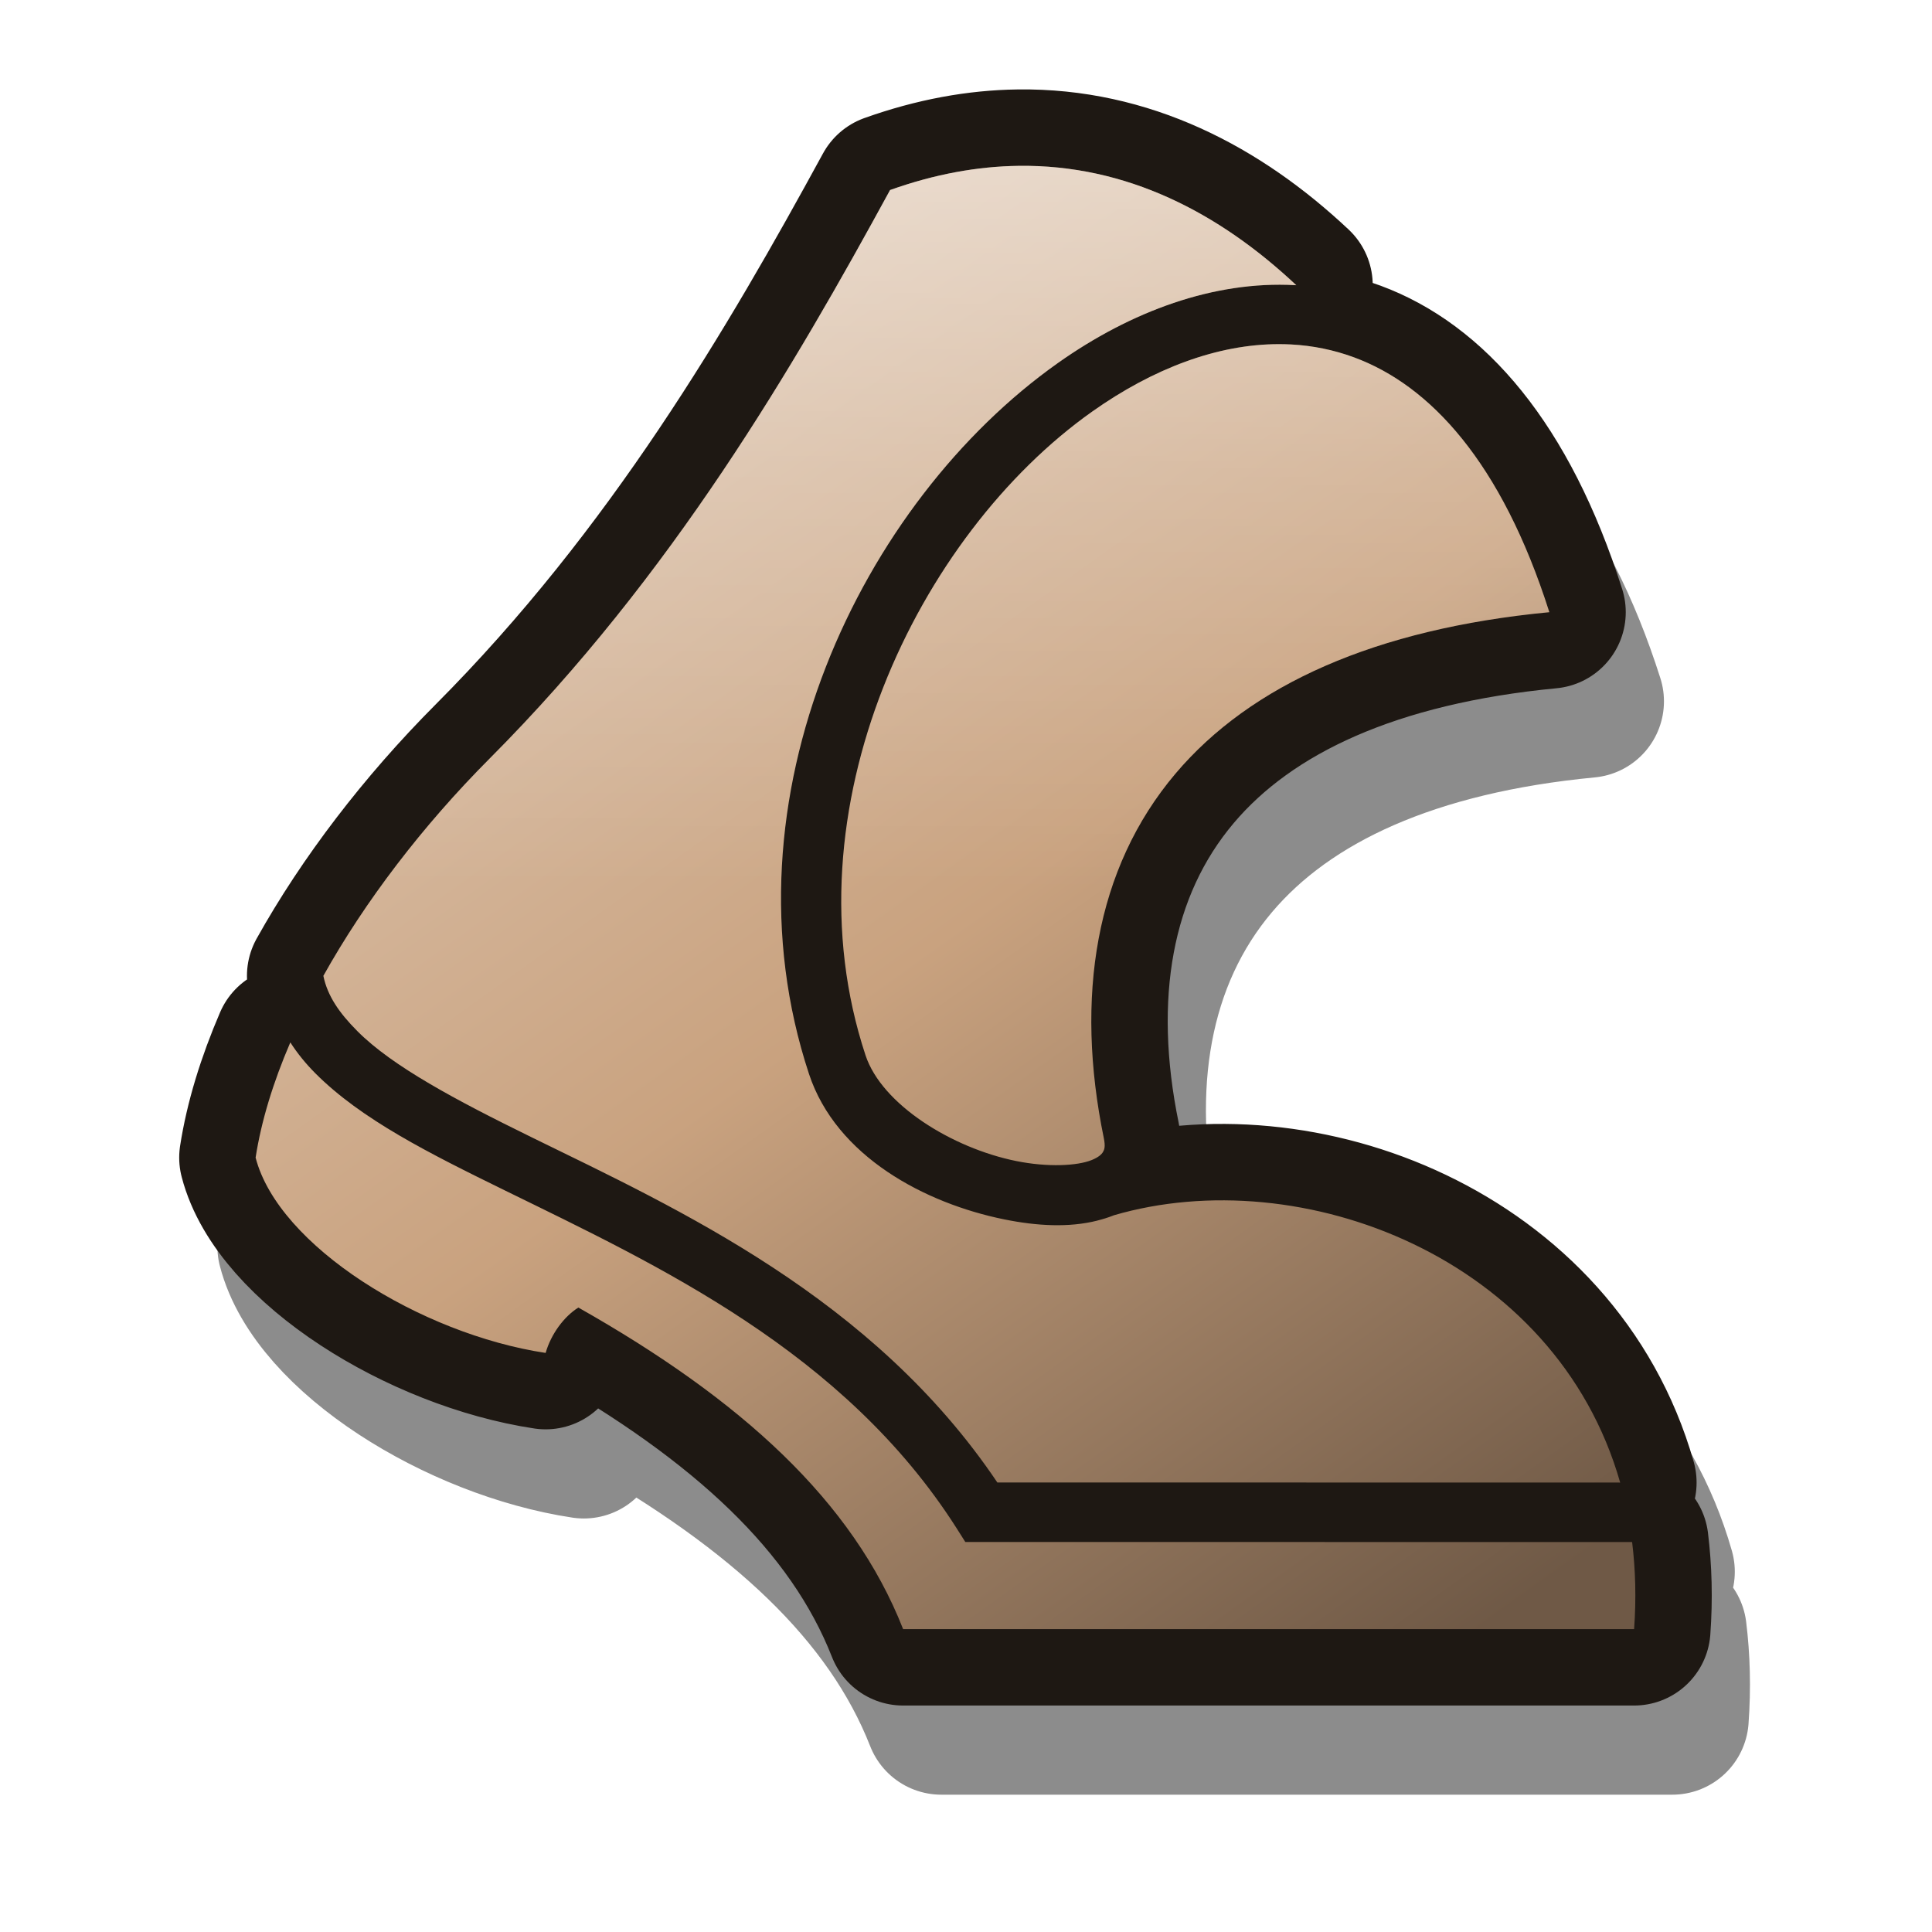
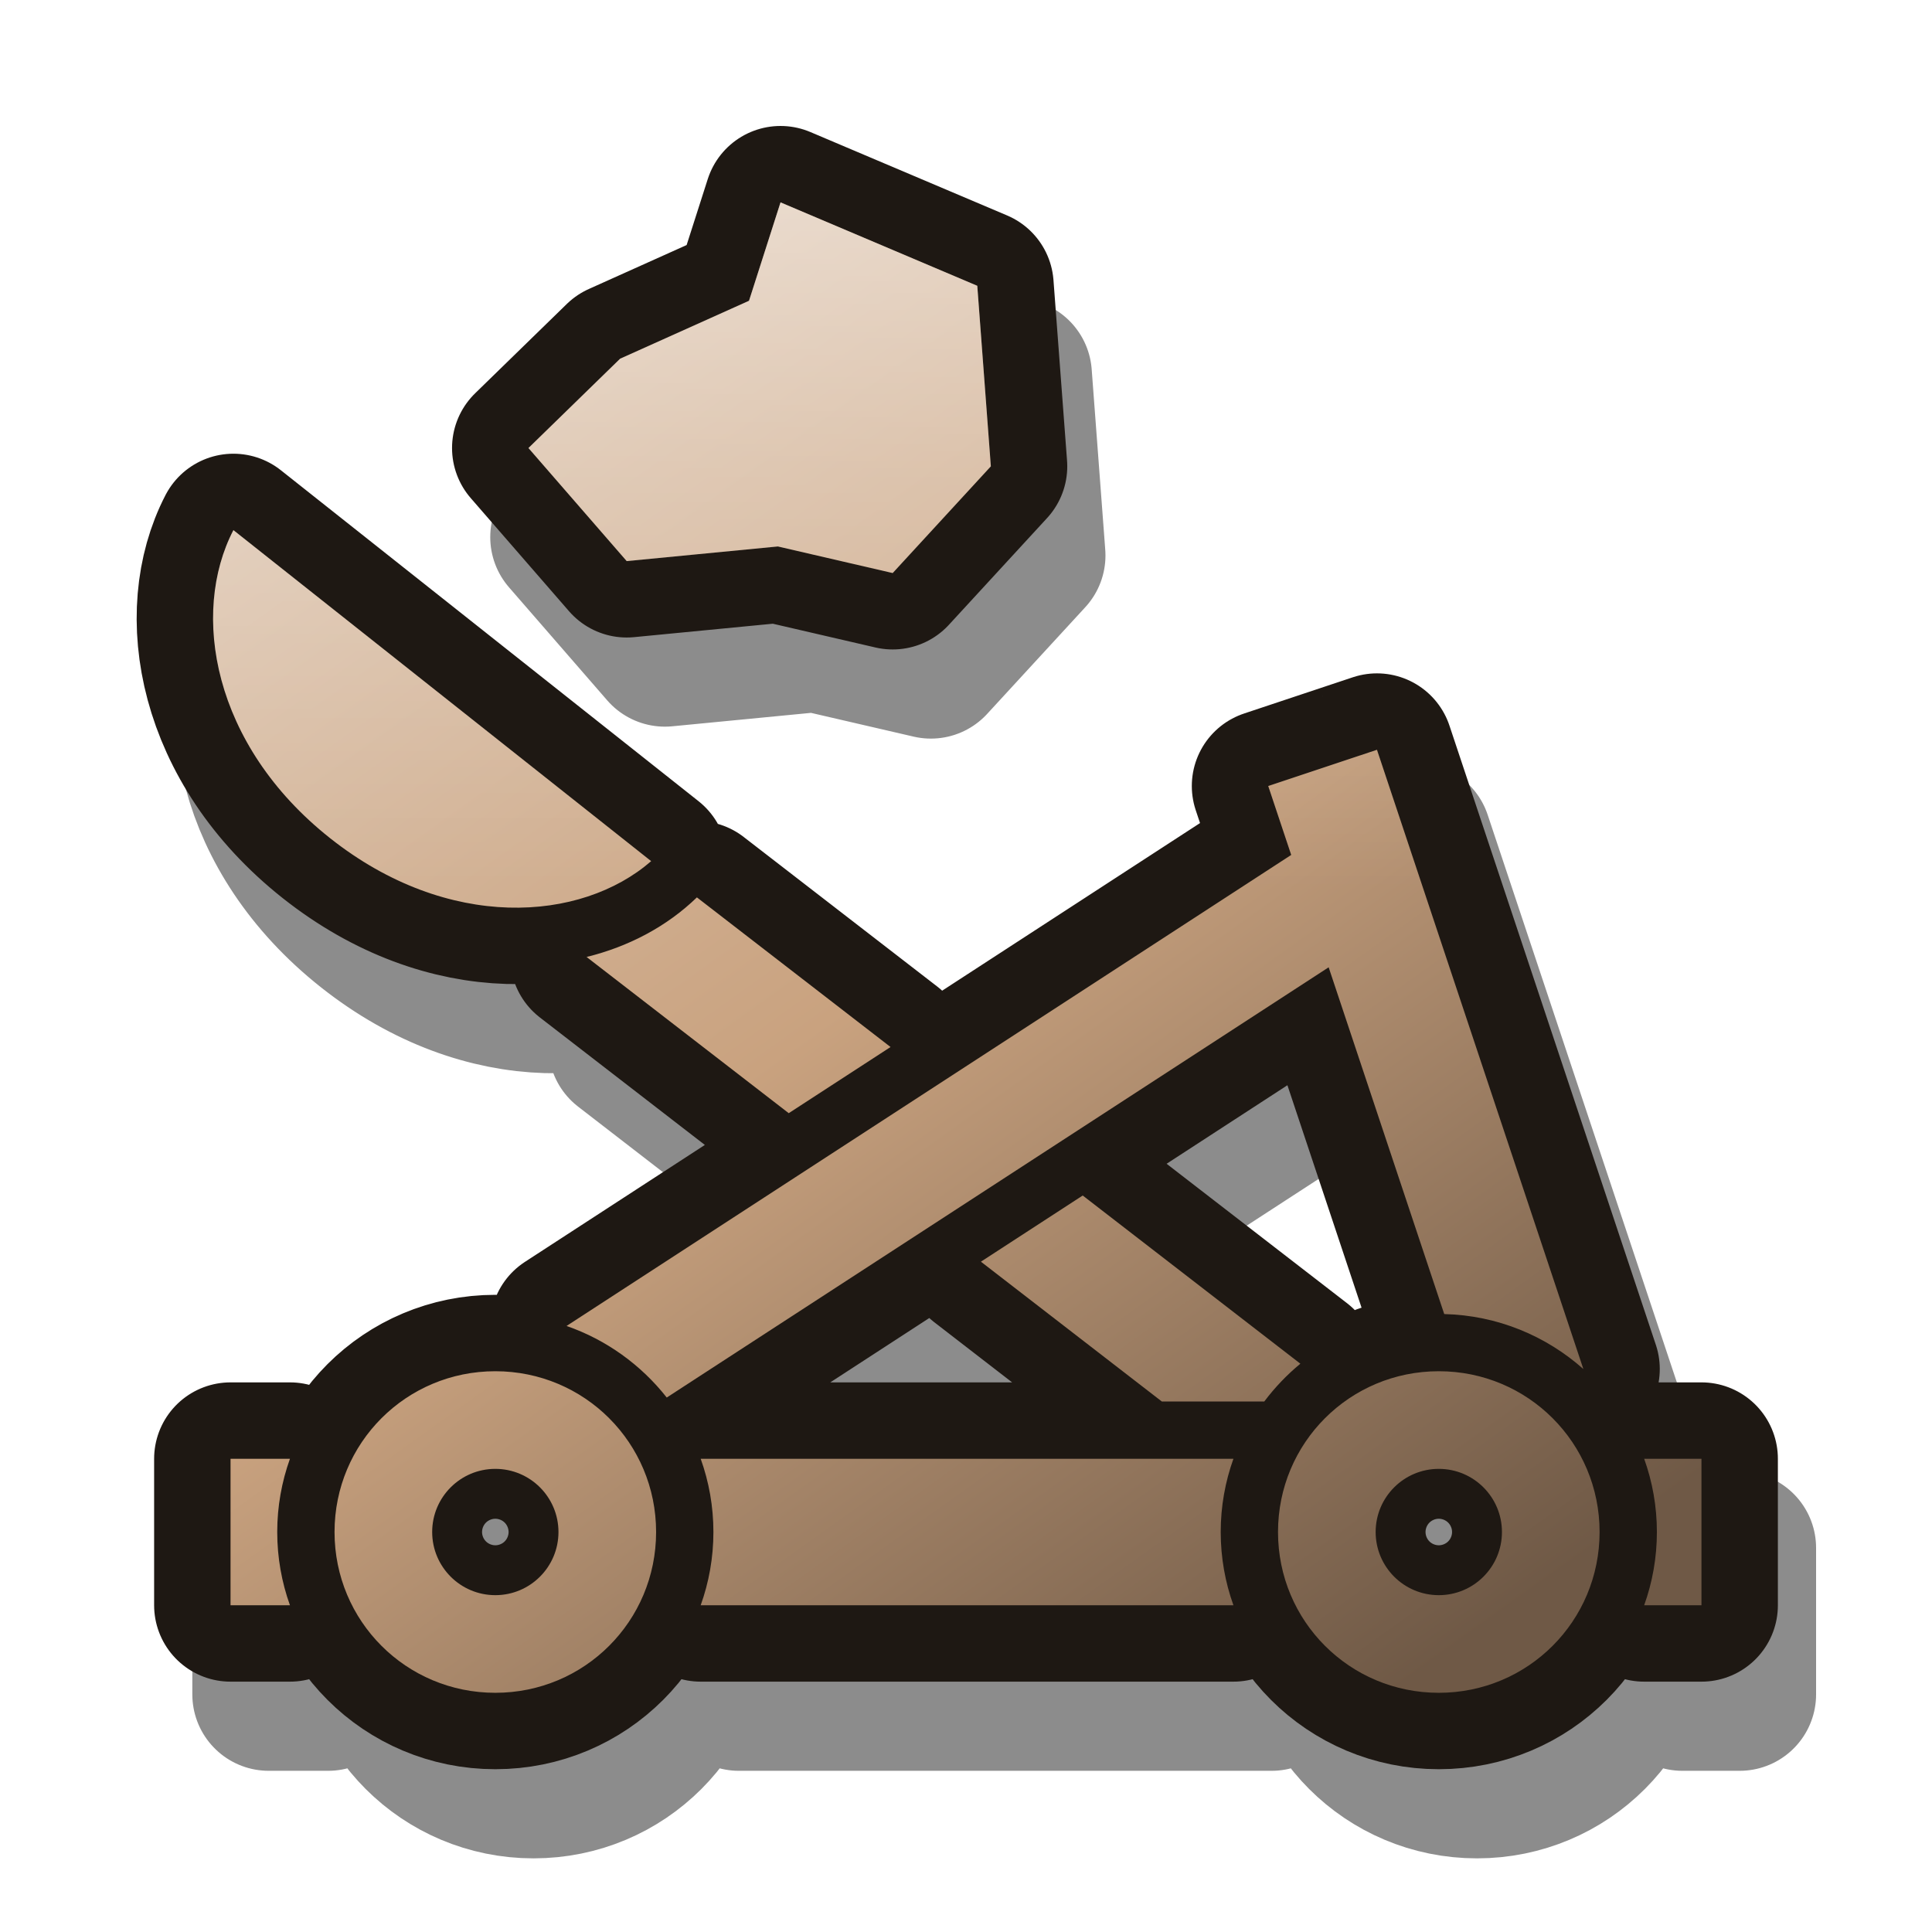
<svg xmlns="http://www.w3.org/2000/svg" viewBox="0 0 512 512">
  <defs>
    <linearGradient id="g-main" gradientUnits="userSpaceOnUse" x1="96" y1="32" x2="416" y2="480">
      <stop offset="0" stop-color="#e1ccb9" />
      <stop offset="0.5" stop-color="#c9a27f" />
      <stop offset="1" stop-color="#6f5946" />
    </linearGradient>
    <linearGradient id="r-main" gradientUnits="userSpaceOnUse" x1="0" y1="0" x2="0" y2="512">
      <stop offset="0" stop-color="#fff" stop-opacity="0.45" />
      <stop offset="0.22" stop-color="#fff" stop-opacity="0.2" />
      <stop offset="0.48" stop-color="#fff" stop-opacity="0" />
    </linearGradient>
    <clipPath id="c-main">
-       <path d="M272.5 18.906c-12.775.17-26.23 2.553-40.344 7.594-30.165 55.31-68.313 120.904-125.72 178.5-21.19 21.26-39.23 44.94-52.28 68.313 1.294 6.312 4.984 11.65 10.72 17.406 10.992 11.032 30.86 21.618 54.593 33.25 46.313 22.695 107.284 50.39 146.374 108.467l195.625.032c-20.198-70.834-100.276-101.12-159.064-83.94-.073.03-.145.066-.22.095-1.61.633-3.27 1.138-4.967 1.563-.024.005-.04.025-.064.03-8.86 2.204-18.82 1.68-29.125-.406-24.79-5.02-52.76-19.695-61.342-45.687-28.615-86.673 16.65-179.742 78.156-223.28 23.064-16.328 49.06-25.848 74.47-24.47.144.008.29.023.436.03-24.19-22.74-53.33-37.95-87.25-37.5zm81.75 56c-19.213.01-39.414 7.59-58.625 21.188-54.644 38.682-96.652 125.024-71.188 202.156 5.127 15.53 27.25 29.162 47.282 33.22 10.015 2.027 19.218 1.518 23.717-.283 2.25-.9 3.173-1.84 3.594-2.562.422-.72.81-1.663.25-4.375-9.08-44.167-2.743-84.61 22.533-114.47 23.586-27.863 62.753-45.462 117.406-50.686-15.014-47.145-37.47-71.226-61.314-80.03-6.407-2.368-13.032-3.706-19.812-4.064-1.272-.067-2.563-.094-3.844-.094zM43.78 294.22c-5.405 12.554-9.136 24.756-10.905 36.186 7.178 27.76 51.898 55.43 91.094 61.344 1.703-5.973 5.832-11.475 10.28-14.25 51.01 28.844 86.18 60.704 102 101h229.594c.697-9.613.44-18.712-.625-27.344l-204.314-.03h-5.125l-2.75-4.345c-35.405-55.575-93.93-82.58-141.78-106.03-23.925-11.724-45.17-22.336-59.625-36.844-2.978-2.99-5.618-6.225-7.844-9.687z" />
+       <path d="M197.746 30.38l-9.898 30.905-40.485 18.194-28.79 28.055 30.855 35.512 47.486-4.596 36.06 8.35 30.83-33.52-4.263-56.7-61.794-26.2zM25.902 133.32c-13.472 25.957-6.665 67.412 30.356 96.746 37.04 29.35 78.807 26.396 100.855 7.223L25.903 133.32zm359.174 68.99l-34.152 11.38 7.217 21.65-227.6 147.94c12.527 4.355 23.416 12.25 31.466 22.484L369.904 270.63l36.303 108.913c16.727.414 31.995 6.866 43.7 17.264l-64.83-194.498zM171.484 248.67c-9.358 9.058-21.296 15.425-34.656 18.715l63.496 49.064L232.3 295.67l-60.816-46.996zM292.66 342.31l-31.976 20.784L317.504 407h32.183c3.296-4.39 7.104-8.377 11.336-11.865L292.66 342.31zM108.166 397.5c-27.997 0-50.5 22.503-50.5 50.5s22.503 50.5 50.5 50.5 50.5-22.503 50.5-50.5-22.503-50.5-50.5-50.5zm296.334 0c-27.997 0-50.5 22.503-50.5 50.5s22.503 50.5 50.5 50.5S455 475.997 455 448s-22.503-50.5-50.5-50.5zM25 425v46h18.66c-2.58-7.196-3.994-14.937-3.994-23s1.415-15.804 3.994-23H25zm147.672 0c2.58 7.196 3.994 14.937 3.994 23s-1.415 15.804-3.994 23h167.322c-2.58-7.196-3.994-14.937-3.994-23s1.415-15.804 3.994-23H172.672zm296.334 0c2.58 7.196 3.994 14.937 3.994 23s-1.415 15.804-3.994 23H487v-46h-17.994zm-360.84 3.166A19.833 19.833 0 0 1 128 448a19.833 19.833 0 0 1-19.834 19.834A19.833 19.833 0 0 1 88.334 448a19.833 19.833 0 0 1 19.832-19.834zm296.334 0A19.833 19.833 0 0 1 424.334 448a19.833 19.833 0 0 1-19.834 19.834A19.833 19.833 0 0 1 384.666 448a19.833 19.833 0 0 1 19.834-19.834z" />
    </clipPath>
  </defs>
  <g transform="translate(40 28) scale(0.84375)">
    <g opacity="0.45" transform="translate(12 28)">
-       <path d="M272.5 18.906c-12.775.17-26.23 2.553-40.344 7.594-30.165 55.31-68.313 120.904-125.72 178.5-21.19 21.26-39.23 44.94-52.28 68.313 1.294 6.312 4.984 11.65 10.72 17.406 10.992 11.032 30.86 21.618 54.593 33.25 46.313 22.695 107.284 50.39 146.374 108.467l195.625.032c-20.198-70.834-100.276-101.12-159.064-83.94-.073.03-.145.066-.22.095-1.61.633-3.27 1.138-4.967 1.563-.024.005-.04.025-.064.03-8.86 2.204-18.82 1.68-29.125-.406-24.79-5.02-52.76-19.695-61.342-45.687-28.615-86.673 16.65-179.742 78.156-223.28 23.064-16.328 49.06-25.848 74.47-24.47.144.008.29.023.436.03-24.19-22.74-53.33-37.95-87.25-37.5zm81.75 56c-19.213.01-39.414 7.59-58.625 21.188-54.644 38.682-96.652 125.024-71.188 202.156 5.127 15.53 27.25 29.162 47.282 33.22 10.015 2.027 19.218 1.518 23.717-.283 2.25-.9 3.173-1.84 3.594-2.562.422-.72.81-1.663.25-4.375-9.08-44.167-2.743-84.61 22.533-114.47 23.586-27.863 62.753-45.462 117.406-50.686-15.014-47.145-37.47-71.226-61.314-80.03-6.407-2.368-13.032-3.706-19.812-4.064-1.272-.067-2.563-.094-3.844-.094zM43.78 294.22c-5.405 12.554-9.136 24.756-10.905 36.186 7.178 27.76 51.898 55.43 91.094 61.344 1.703-5.973 5.832-11.475 10.28-14.25 51.01 28.844 86.18 60.704 102 101h229.594c.697-9.613.44-18.712-.625-27.344l-204.314-.03h-5.125l-2.75-4.345c-35.405-55.575-93.93-82.58-141.78-106.03-23.925-11.724-45.17-22.336-59.625-36.844-2.978-2.99-5.618-6.225-7.844-9.687z" fill="#000" stroke="#000" stroke-width="48" stroke-linejoin="round" />
+       <path d="M197.746 30.38l-9.898 30.905-40.485 18.194-28.79 28.055 30.855 35.512 47.486-4.596 36.06 8.35 30.83-33.52-4.263-56.7-61.794-26.2zM25.902 133.32c-13.472 25.957-6.665 67.412 30.356 96.746 37.04 29.35 78.807 26.396 100.855 7.223L25.903 133.32zm359.174 68.99l-34.152 11.38 7.217 21.65-227.6 147.94c12.527 4.355 23.416 12.25 31.466 22.484L369.904 270.63l36.303 108.913c16.727.414 31.995 6.866 43.7 17.264l-64.83-194.498zM171.484 248.67c-9.358 9.058-21.296 15.425-34.656 18.715l63.496 49.064L232.3 295.67l-60.816-46.996zM292.66 342.31l-31.976 20.784L317.504 407h32.183c3.296-4.39 7.104-8.377 11.336-11.865L292.66 342.31zM108.166 397.5c-27.997 0-50.5 22.503-50.5 50.5s22.503 50.5 50.5 50.5 50.5-22.503 50.5-50.5-22.503-50.5-50.5-50.5zm296.334 0c-27.997 0-50.5 22.503-50.5 50.5s22.503 50.5 50.5 50.5S455 475.997 455 448s-22.503-50.5-50.5-50.5zM25 425v46h18.66c-2.58-7.196-3.994-14.937-3.994-23s1.415-15.804 3.994-23H25zm147.672 0c2.58 7.196 3.994 14.937 3.994 23s-1.415 15.804-3.994 23h167.322c-2.58-7.196-3.994-14.937-3.994-23s1.415-15.804 3.994-23H172.672zm296.334 0c2.58 7.196 3.994 14.937 3.994 23s-1.415 15.804-3.994 23H487v-46h-17.994zm-360.84 3.166A19.833 19.833 0 0 1 128 448a19.833 19.833 0 0 1-19.834 19.834A19.833 19.833 0 0 1 88.334 448a19.833 19.833 0 0 1 19.832-19.834zm296.334 0A19.833 19.833 0 0 1 424.334 448a19.833 19.833 0 0 1-19.834 19.834A19.833 19.833 0 0 1 384.666 448a19.833 19.833 0 0 1 19.834-19.834z" fill="#000" stroke="#000" stroke-width="48" stroke-linejoin="round" />
    </g>
-     <path d="M272.5 18.906c-12.775.17-26.23 2.553-40.344 7.594-30.165 55.31-68.313 120.904-125.72 178.5-21.19 21.26-39.23 44.94-52.28 68.313 1.294 6.312 4.984 11.65 10.72 17.406 10.992 11.032 30.86 21.618 54.593 33.25 46.313 22.695 107.284 50.39 146.374 108.467l195.625.032c-20.198-70.834-100.276-101.12-159.064-83.94-.073.03-.145.066-.22.095-1.61.633-3.27 1.138-4.967 1.563-.024.005-.04.025-.064.03-8.86 2.204-18.82 1.68-29.125-.406-24.79-5.02-52.76-19.695-61.342-45.687-28.615-86.673 16.65-179.742 78.156-223.28 23.064-16.328 49.06-25.848 74.47-24.47.144.008.29.023.436.03-24.19-22.74-53.33-37.95-87.25-37.5zm81.75 56c-19.213.01-39.414 7.59-58.625 21.188-54.644 38.682-96.652 125.024-71.188 202.156 5.127 15.53 27.25 29.162 47.282 33.22 10.015 2.027 19.218 1.518 23.717-.283 2.25-.9 3.173-1.84 3.594-2.562.422-.72.81-1.663.25-4.375-9.08-44.167-2.743-84.61 22.533-114.47 23.586-27.863 62.753-45.462 117.406-50.686-15.014-47.145-37.47-71.226-61.314-80.03-6.407-2.368-13.032-3.706-19.812-4.064-1.272-.067-2.563-.094-3.844-.094zM43.78 294.22c-5.405 12.554-9.136 24.756-10.905 36.186 7.178 27.76 51.898 55.43 91.094 61.344 1.703-5.973 5.832-11.475 10.28-14.25 51.01 28.844 86.18 60.704 102 101h229.594c.697-9.613.44-18.712-.625-27.344l-204.314-.03h-5.125l-2.75-4.345c-35.405-55.575-93.93-82.58-141.78-106.03-23.925-11.724-45.17-22.336-59.625-36.844-2.978-2.99-5.618-6.225-7.844-9.687z" fill="#1e1813" stroke="#1e1813" stroke-width="48" stroke-linejoin="round" stroke-linecap="round" />
-     <path d="M272.5 18.906c-12.775.17-26.23 2.553-40.344 7.594-30.165 55.31-68.313 120.904-125.72 178.5-21.19 21.26-39.23 44.94-52.28 68.313 1.294 6.312 4.984 11.65 10.72 17.406 10.992 11.032 30.86 21.618 54.593 33.25 46.313 22.695 107.284 50.39 146.374 108.467l195.625.032c-20.198-70.834-100.276-101.12-159.064-83.94-.073.03-.145.066-.22.095-1.61.633-3.27 1.138-4.967 1.563-.024.005-.04.025-.064.03-8.86 2.204-18.82 1.68-29.125-.406-24.79-5.02-52.76-19.695-61.342-45.687-28.615-86.673 16.65-179.742 78.156-223.28 23.064-16.328 49.06-25.848 74.47-24.47.144.008.29.023.436.03-24.19-22.74-53.33-37.95-87.25-37.5zm81.75 56c-19.213.01-39.414 7.59-58.625 21.188-54.644 38.682-96.652 125.024-71.188 202.156 5.127 15.53 27.25 29.162 47.282 33.22 10.015 2.027 19.218 1.518 23.717-.283 2.25-.9 3.173-1.84 3.594-2.562.422-.72.81-1.663.25-4.375-9.08-44.167-2.743-84.61 22.533-114.47 23.586-27.863 62.753-45.462 117.406-50.686-15.014-47.145-37.47-71.226-61.314-80.03-6.407-2.368-13.032-3.706-19.812-4.064-1.272-.067-2.563-.094-3.844-.094zM43.78 294.22c-5.405 12.554-9.136 24.756-10.905 36.186 7.178 27.76 51.898 55.43 91.094 61.344 1.703-5.973 5.832-11.475 10.28-14.25 51.01 28.844 86.18 60.704 102 101h229.594c.697-9.613.44-18.712-.625-27.344l-204.314-.03h-5.125l-2.75-4.345c-35.405-55.575-93.93-82.58-141.78-106.03-23.925-11.724-45.17-22.336-59.625-36.844-2.978-2.99-5.618-6.225-7.844-9.687z" fill="url(#g-main)" />
+     <path d="M197.746 30.38l-9.898 30.905-40.485 18.194-28.79 28.055 30.855 35.512 47.486-4.596 36.06 8.35 30.83-33.52-4.263-56.7-61.794-26.2zM25.902 133.32c-13.472 25.957-6.665 67.412 30.356 96.746 37.04 29.35 78.807 26.396 100.855 7.223L25.903 133.32zm359.174 68.99l-34.152 11.38 7.217 21.65-227.6 147.94c12.527 4.355 23.416 12.25 31.466 22.484L369.904 270.63l36.303 108.913c16.727.414 31.995 6.866 43.7 17.264l-64.83-194.498zM171.484 248.67c-9.358 9.058-21.296 15.425-34.656 18.715l63.496 49.064L232.3 295.67l-60.816-46.996zM292.66 342.31l-31.976 20.784L317.504 407h32.183c3.296-4.39 7.104-8.377 11.336-11.865L292.66 342.31zM108.166 397.5c-27.997 0-50.5 22.503-50.5 50.5s22.503 50.5 50.5 50.5 50.5-22.503 50.5-50.5-22.503-50.5-50.5-50.5zm296.334 0c-27.997 0-50.5 22.503-50.5 50.5s22.503 50.5 50.5 50.5S455 475.997 455 448s-22.503-50.5-50.5-50.5zM25 425v46h18.66c-2.58-7.196-3.994-14.937-3.994-23s1.415-15.804 3.994-23H25zm147.672 0c2.58 7.196 3.994 14.937 3.994 23s-1.415 15.804-3.994 23h167.322c-2.58-7.196-3.994-14.937-3.994-23s1.415-15.804 3.994-23H172.672zm296.334 0c2.58 7.196 3.994 14.937 3.994 23s-1.415 15.804-3.994 23H487v-46h-17.994zm-360.84 3.166A19.833 19.833 0 0 1 128 448a19.833 19.833 0 0 1-19.834 19.834A19.833 19.833 0 0 1 88.334 448a19.833 19.833 0 0 1 19.832-19.834zm296.334 0A19.833 19.833 0 0 1 424.334 448a19.833 19.833 0 0 1-19.834 19.834A19.833 19.833 0 0 1 384.666 448a19.833 19.833 0 0 1 19.834-19.834z" fill="#1e1813" stroke="#1e1813" stroke-width="48" stroke-linejoin="round" stroke-linecap="round" />
+     <path d="M197.746 30.38l-9.898 30.905-40.485 18.194-28.79 28.055 30.855 35.512 47.486-4.596 36.06 8.35 30.83-33.52-4.263-56.7-61.794-26.2zM25.902 133.32c-13.472 25.957-6.665 67.412 30.356 96.746 37.04 29.35 78.807 26.396 100.855 7.223L25.903 133.32zm359.174 68.99l-34.152 11.38 7.217 21.65-227.6 147.94c12.527 4.355 23.416 12.25 31.466 22.484L369.904 270.63l36.303 108.913c16.727.414 31.995 6.866 43.7 17.264l-64.83-194.498zM171.484 248.67c-9.358 9.058-21.296 15.425-34.656 18.715l63.496 49.064L232.3 295.67l-60.816-46.996zM292.66 342.31l-31.976 20.784L317.504 407h32.183c3.296-4.39 7.104-8.377 11.336-11.865L292.66 342.31zM108.166 397.5c-27.997 0-50.5 22.503-50.5 50.5s22.503 50.5 50.5 50.5 50.5-22.503 50.5-50.5-22.503-50.5-50.5-50.5zm296.334 0c-27.997 0-50.5 22.503-50.5 50.5s22.503 50.5 50.5 50.5S455 475.997 455 448s-22.503-50.5-50.5-50.5zM25 425v46h18.66c-2.58-7.196-3.994-14.937-3.994-23s1.415-15.804 3.994-23H25zm147.672 0c2.58 7.196 3.994 14.937 3.994 23s-1.415 15.804-3.994 23h167.322c-2.58-7.196-3.994-14.937-3.994-23s1.415-15.804 3.994-23H172.672zm296.334 0c2.58 7.196 3.994 14.937 3.994 23s-1.415 15.804-3.994 23H487v-46h-17.994zm-360.84 3.166A19.833 19.833 0 0 1 128 448a19.833 19.833 0 0 1-19.834 19.834A19.833 19.833 0 0 1 88.334 448a19.833 19.833 0 0 1 19.832-19.834zm296.334 0A19.833 19.833 0 0 1 424.334 448a19.833 19.833 0 0 1-19.834 19.834A19.833 19.833 0 0 1 384.666 448a19.833 19.833 0 0 1 19.834-19.834z" fill="url(#g-main)" />
    <rect x="0" y="0" width="512" height="512" clip-path="url(#c-main)" fill="url(#r-main)" />
  </g>
</svg>
